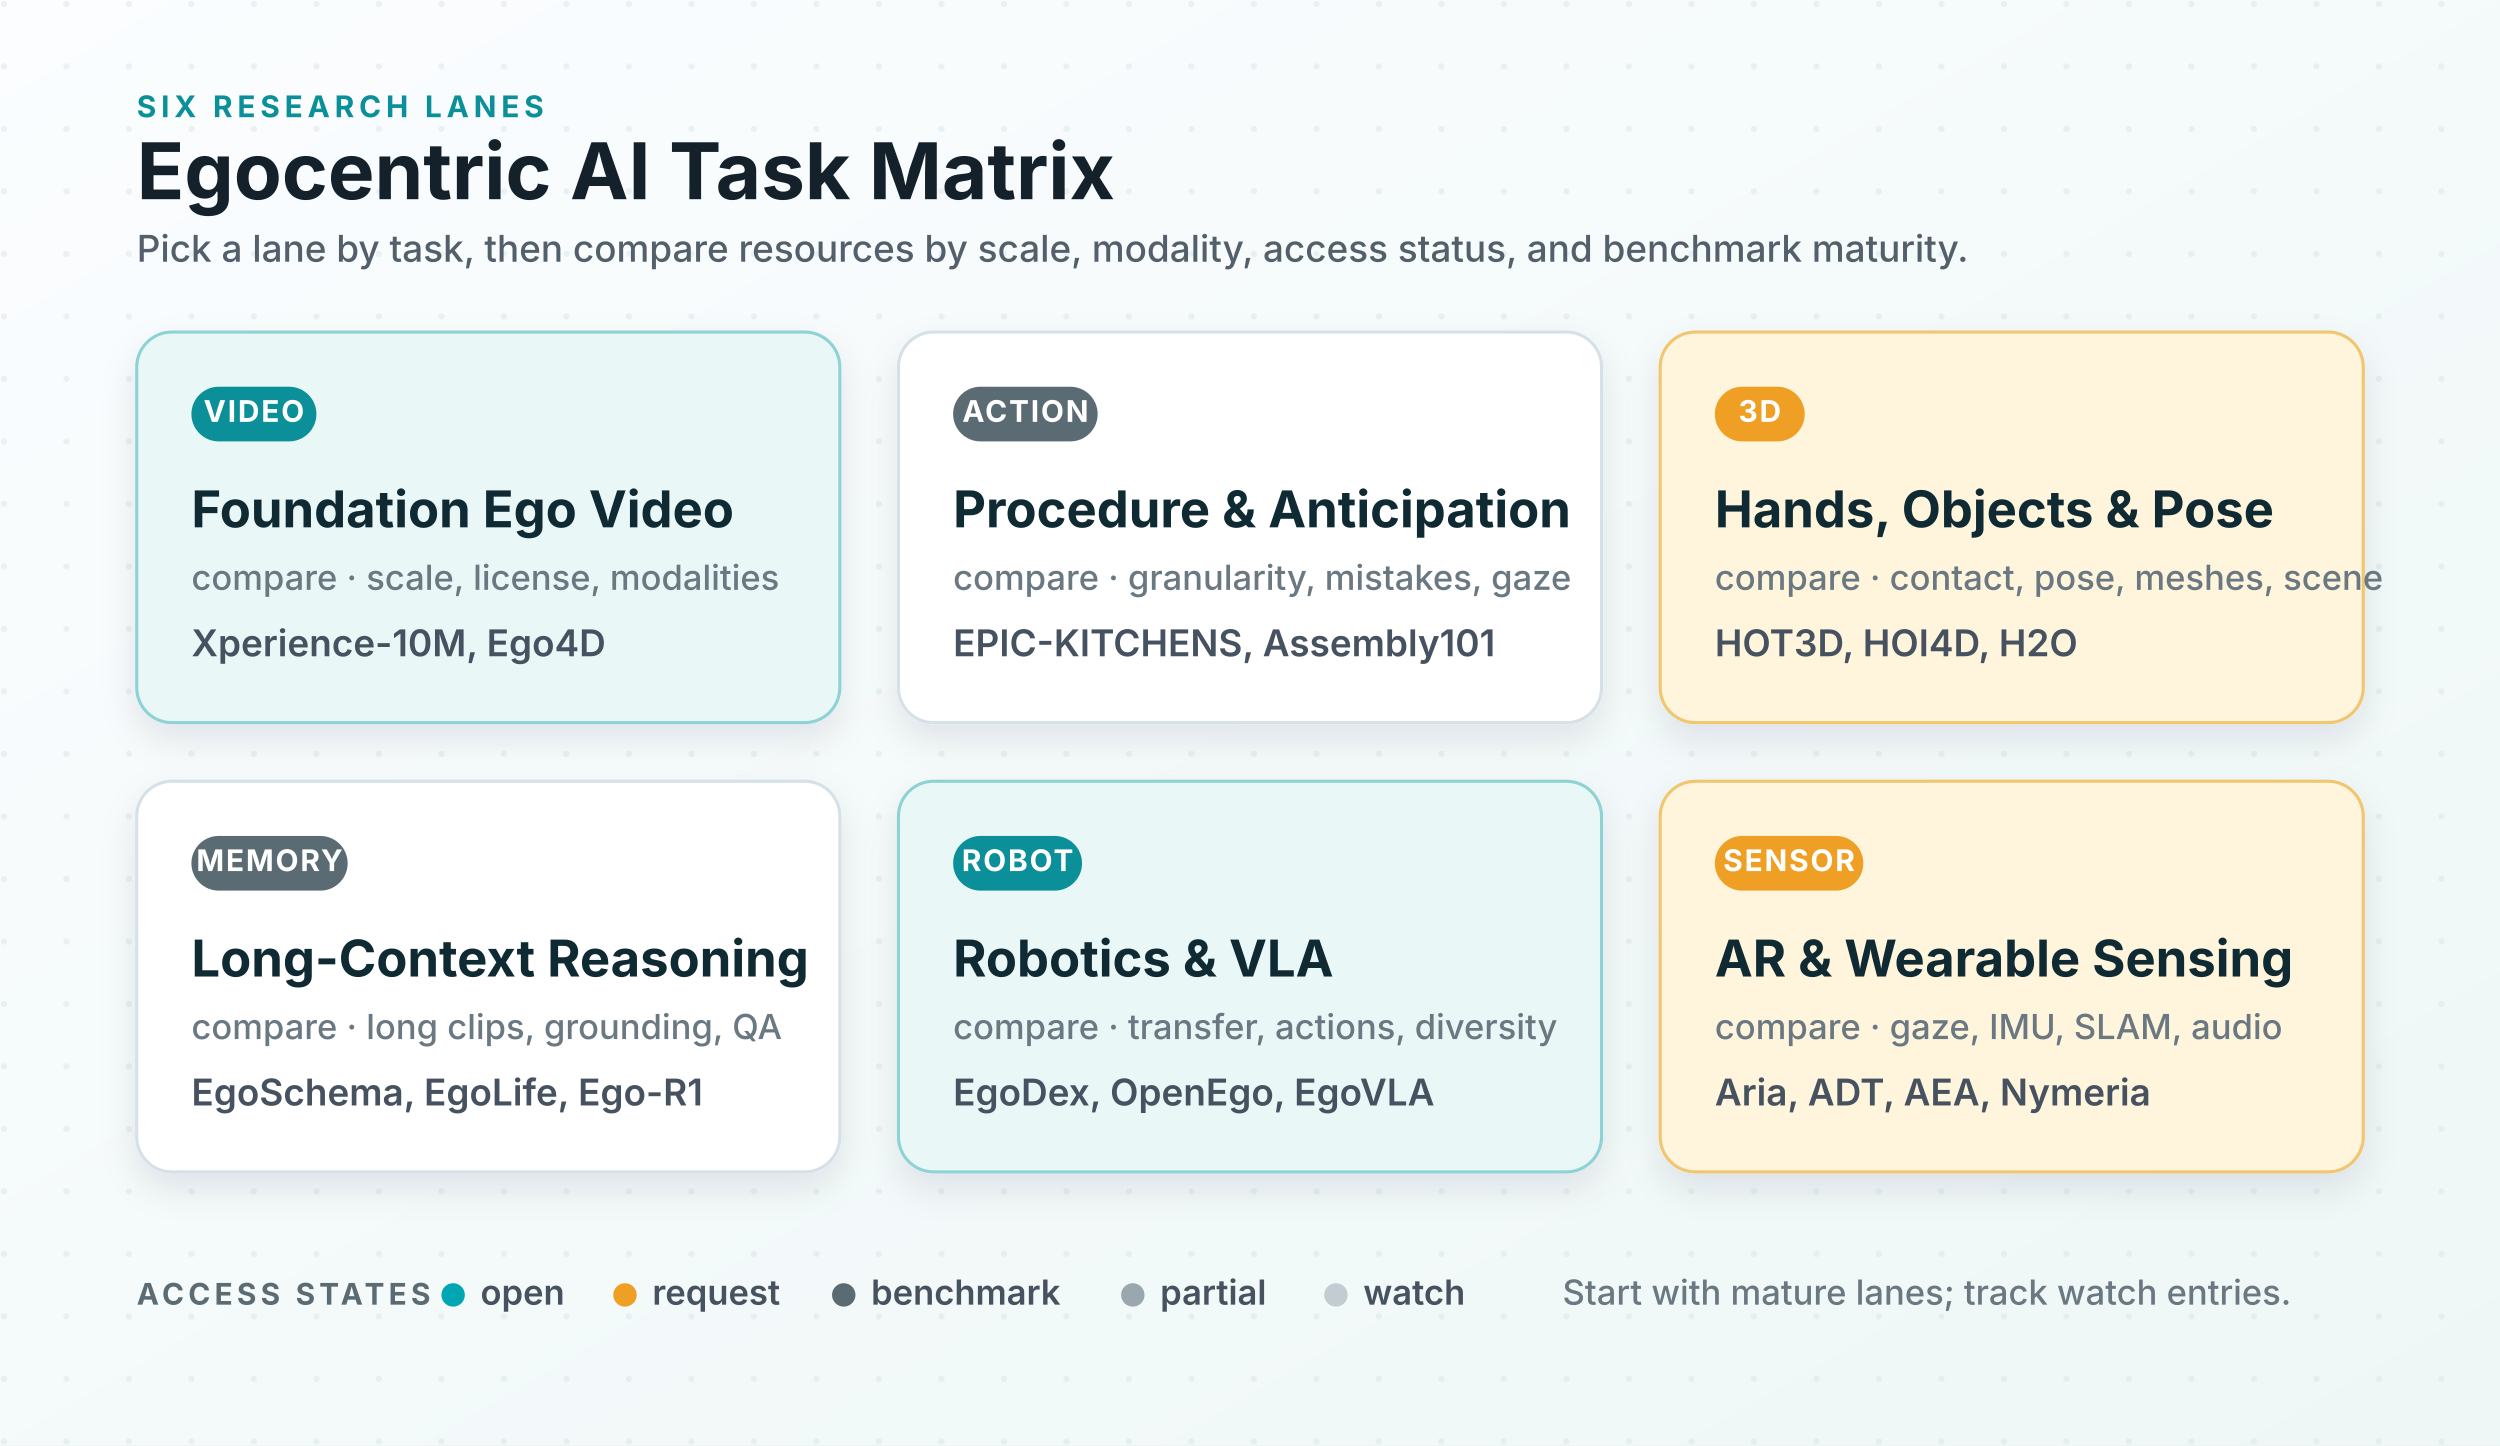
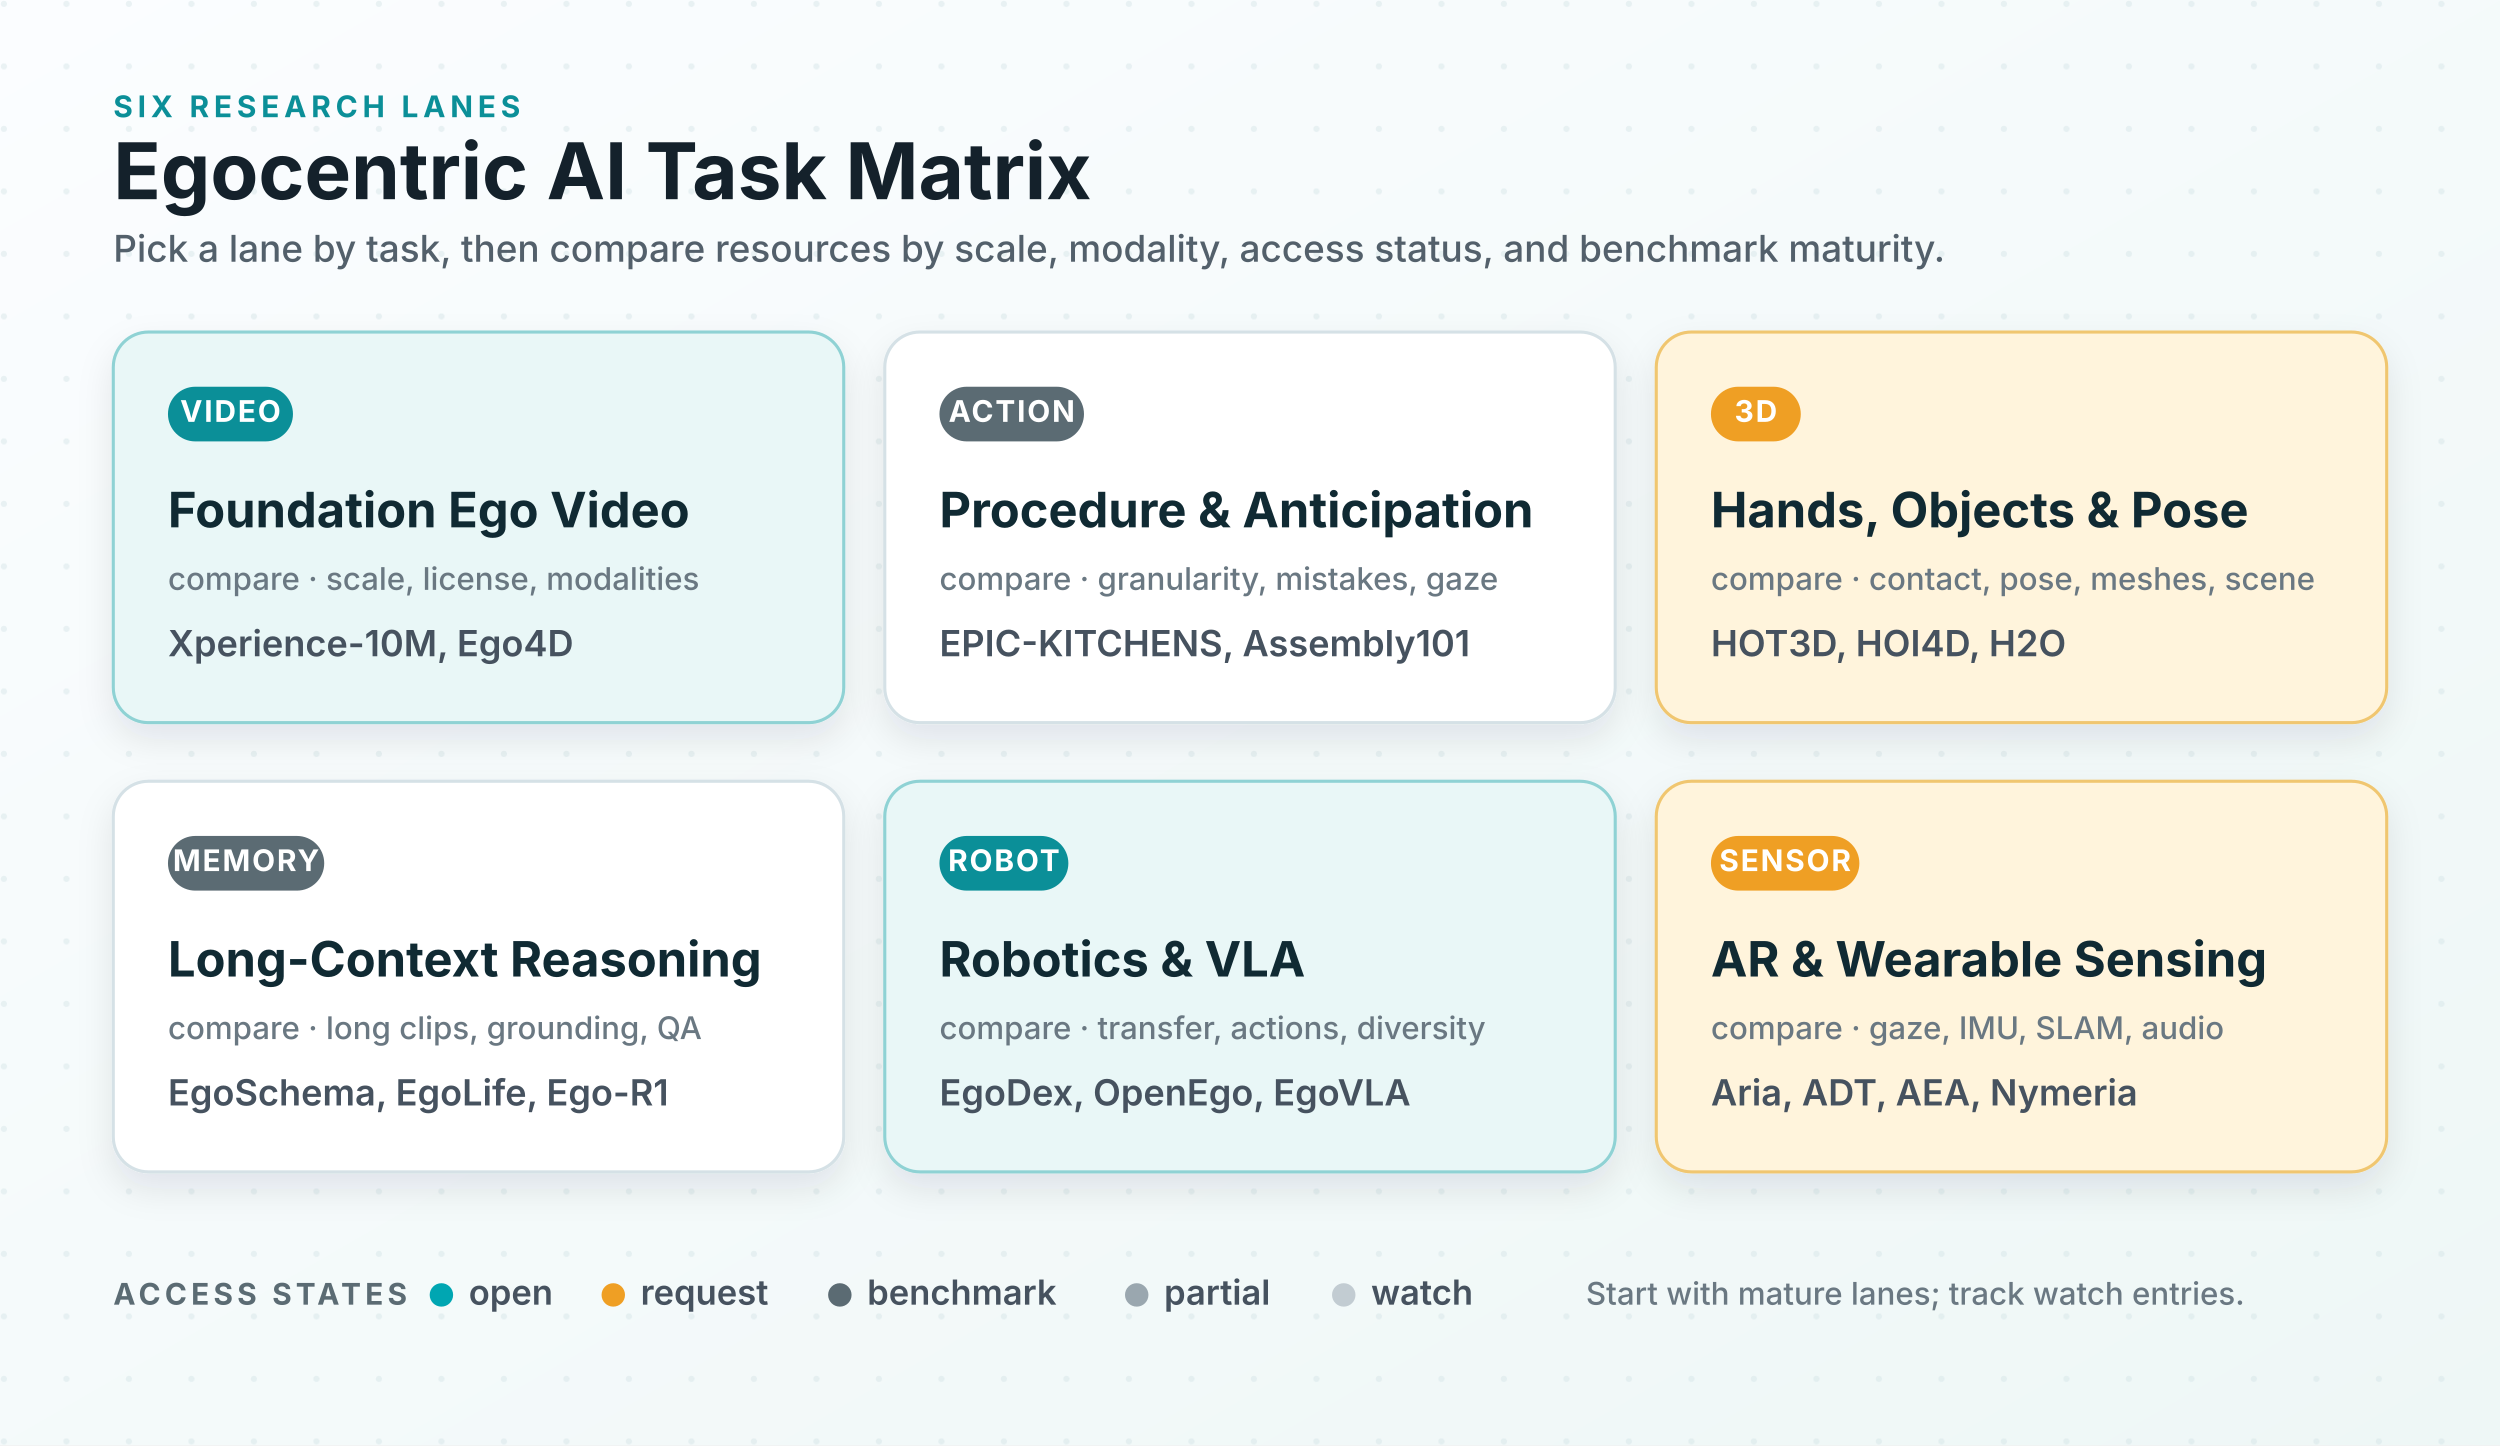
<svg xmlns="http://www.w3.org/2000/svg" viewBox="0 0 1280 740" role="img" aria-labelledby="title desc">
  <defs>
    <linearGradient id="bg" x1="0" x2="1" y1="0" y2="1">
      <stop offset="0" stop-color="#fbfdff" />
      <stop offset="1" stop-color="#eef7f6" />
    </linearGradient>
    <pattern id="dots" width="32" height="32" patternUnits="userSpaceOnUse">
      <circle cx="2" cy="2" r="1.6" fill="#cfe0e4" opacity="0.4" />
    </pattern>
    <filter id="shadow" x="-8%" y="-10%" width="116%" height="135%">
      <feDropShadow dx="0" dy="8" stdDeviation="9" flood-color="#0f2a33" flood-opacity="0.09" />
    </filter>
    <style>
      .ink { fill: #14212b; }
      .kicker { font: 700 15.3px system-ui, -apple-system, "Segoe UI", sans-serif; fill: #0b8f98; letter-spacing: .16em; }
      .title { font: 700 40.1px system-ui, -apple-system, "Segoe UI", sans-serif; }
      .subtitle { font: 500 18.9px system-ui, -apple-system, "Segoe UI", sans-serif; fill: #53606b; }
-       .label { font: 700 26.0px system-ui, -apple-system, "Segoe UI", sans-serif; fill: #102a33; }
-       .compare { font: 500 17.7px system-ui, -apple-system, "Segoe UI", sans-serif; fill: #6a7882; }
-       .anchors { font: 600 18.9px system-ui, -apple-system, "Segoe UI", sans-serif; fill: #46525f; }
+       .label { font: 700 25px system-ui, -apple-system, "Segoe UI", sans-serif; fill: #102a33; }
+       .compare { font: 500 16px system-ui, -apple-system, "Segoe UI", sans-serif; fill: #6a7882; }
+       .anchors { font: 600 18.5px system-ui, -apple-system, "Segoe UI", sans-serif; fill: #46525f; }
      .pillText { font: 700 15.3px system-ui, -apple-system, "Segoe UI", sans-serif; fill: #ffffff; letter-spacing: .06em; }
      .legendK { font: 700 15.3px system-ui, -apple-system, "Segoe UI", sans-serif; fill: #5b6b73; letter-spacing: .14em; }
      .legendT { font: 600 17.7px system-ui, -apple-system, "Segoe UI", sans-serif; fill: #46525f; }
    </style>
  </defs>
  <rect width="1280" height="740" fill="url(#bg)" />
  <rect width="1280" height="740" fill="url(#dots)" />
-   <text class="kicker" x="70" y="60">SIX RESEARCH LANES</text>
-   <text class="title ink" x="70" y="102">Egocentric AI Task Matrix</text>
-   <text class="subtitle" x="70" y="134">Pick a lane by task, then compare resources by scale, modality, access status, and benchmark maturity.</text>
-   <g transform="translate(70 170)">
-     <rect width="360" height="200" rx="18" fill="#e9f7f7" stroke="#8fd2d4" stroke-width="1.6" filter="url(#shadow)" />
+   <text class="kicker" x="58" y="60">SIX RESEARCH LANES</text>
+   <text class="title ink" x="58" y="102">Egocentric AI Task Matrix</text>
+   <text class="subtitle" x="58" y="134">Pick a lane by task, then compare resources by scale, modality, access status, and benchmark maturity.</text>
+   <g transform="translate(58 170)">
+     <rect width="374" height="200" rx="18" fill="#e9f7f7" stroke="#8fd2d4" stroke-width="1.6" filter="url(#shadow)" />
    <rect x="28" y="28" width="64" height="28" rx="14" fill="#0b8f98" />
    <text class="pillText" x="60" y="46" text-anchor="middle">VIDEO</text>
    <text class="label" x="28" y="100">Foundation Ego Video</text>
    <text class="compare" x="28" y="132">compare · scale, license, modalities</text>
    <text class="anchors" x="28" y="166">Xperience-10M, Ego4D</text>
  </g>
-   <g transform="translate(460 170)">
-     <rect width="360" height="200" rx="18" fill="#ffffff" stroke="#d5e1e6" stroke-width="1.6" filter="url(#shadow)" />
+   <g transform="translate(453 170)">
+     <rect width="374" height="200" rx="18" fill="#ffffff" stroke="#d5e1e6" stroke-width="1.6" filter="url(#shadow)" />
    <rect x="28" y="28" width="74" height="28" rx="14" fill="#5b6b73" />
    <text class="pillText" x="65" y="46" text-anchor="middle">ACTION</text>
    <text class="label" x="28" y="100">Procedure &amp; Anticipation</text>
    <text class="compare" x="28" y="132">compare · granularity, mistakes, gaze</text>
    <text class="anchors" x="28" y="166">EPIC-KITCHENS, Assembly101</text>
  </g>
-   <g transform="translate(850 170)">
-     <rect width="360" height="200" rx="18" fill="#fff4dc" stroke="#f0c66f" stroke-width="1.6" filter="url(#shadow)" />
+   <g transform="translate(848 170)">
+     <rect width="374" height="200" rx="18" fill="#fff4dc" stroke="#f0c66f" stroke-width="1.6" filter="url(#shadow)" />
    <rect x="28" y="28" width="46" height="28" rx="14" fill="#ef9f24" />
    <text class="pillText" x="51" y="46" text-anchor="middle">3D</text>
    <text class="label" x="28" y="100">Hands, Objects &amp; Pose</text>
    <text class="compare" x="28" y="132">compare · contact, pose, meshes, scene</text>
    <text class="anchors" x="28" y="166">HOT3D, HOI4D, H2O</text>
  </g>
-   <g transform="translate(70 400)">
-     <rect width="360" height="200" rx="18" fill="#ffffff" stroke="#d5e1e6" stroke-width="1.6" filter="url(#shadow)" />
+   <g transform="translate(58 400)">
+     <rect width="374" height="200" rx="18" fill="#ffffff" stroke="#d5e1e6" stroke-width="1.6" filter="url(#shadow)" />
    <rect x="28" y="28" width="80" height="28" rx="14" fill="#5b6b73" />
    <text class="pillText" x="68" y="46" text-anchor="middle">MEMORY</text>
    <text class="label" x="28" y="100">Long-Context Reasoning</text>
    <text class="compare" x="28" y="132">compare · long clips, grounding, QA</text>
    <text class="anchors" x="28" y="166">EgoSchema, EgoLife, Ego-R1</text>
  </g>
-   <g transform="translate(460 400)">
-     <rect width="360" height="200" rx="18" fill="#e9f7f7" stroke="#8fd2d4" stroke-width="1.6" filter="url(#shadow)" />
+   <g transform="translate(453 400)">
+     <rect width="374" height="200" rx="18" fill="#e9f7f7" stroke="#8fd2d4" stroke-width="1.6" filter="url(#shadow)" />
    <rect x="28" y="28" width="66" height="28" rx="14" fill="#0b8f98" />
    <text class="pillText" x="61" y="46" text-anchor="middle">ROBOT</text>
    <text class="label" x="28" y="100">Robotics &amp; VLA</text>
    <text class="compare" x="28" y="132">compare · transfer, actions, diversity</text>
    <text class="anchors" x="28" y="166">EgoDex, OpenEgo, EgoVLA</text>
  </g>
-   <g transform="translate(850 400)">
-     <rect width="360" height="200" rx="18" fill="#fff4dc" stroke="#f0c66f" stroke-width="1.6" filter="url(#shadow)" />
+   <g transform="translate(848 400)">
+     <rect width="374" height="200" rx="18" fill="#fff4dc" stroke="#f0c66f" stroke-width="1.6" filter="url(#shadow)" />
    <rect x="28" y="28" width="76" height="28" rx="14" fill="#ef9f24" />
    <text class="pillText" x="66" y="46" text-anchor="middle">SENSOR</text>
    <text class="label" x="28" y="100">AR &amp; Wearable Sensing</text>
    <text class="compare" x="28" y="132">compare · gaze, IMU, SLAM, audio</text>
    <text class="anchors" x="28" y="166">Aria, ADT, AEA, Nymeria</text>
  </g>
-   <text class="legendK" x="70" y="668">ACCESS STATES</text>
-   <circle cx="232" cy="663" r="6" fill="#00a6b2" />
-   <text class="legendT" x="246" y="668">open</text>
-   <circle cx="320" cy="663" r="6" fill="#ef9f24" />
-   <text class="legendT" x="334" y="668">request</text>
-   <circle cx="432" cy="663" r="6" fill="#5b6b73" />
-   <text class="legendT" x="446" y="668">benchmark</text>
-   <circle cx="580" cy="663" r="6" fill="#9aa7af" />
-   <text class="legendT" x="594" y="668">partial</text>
-   <circle cx="684" cy="663" r="6" fill="#c2ccd2" />
-   <text class="legendT" x="698" y="668">watch</text>
-   <text class="compare" x="800" y="668">Start with mature lanes; track watch entries.</text>
+   <text class="legendK" x="58" y="668">ACCESS STATES</text>
+   <circle cx="226" cy="663" r="6" fill="#00a6b2" />
+   <text class="legendT" x="240" y="668">open</text>
+   <circle cx="314" cy="663" r="6" fill="#ef9f24" />
+   <text class="legendT" x="328" y="668">request</text>
+   <circle cx="430" cy="663" r="6" fill="#5b6b73" />
+   <text class="legendT" x="444" y="668">benchmark</text>
+   <circle cx="582" cy="663" r="6" fill="#9aa7af" />
+   <text class="legendT" x="596" y="668">partial</text>
+   <circle cx="688" cy="663" r="6" fill="#c2ccd2" />
+   <text class="legendT" x="702" y="668">watch</text>
+   <text class="compare" x="812" y="668">Start with mature lanes; track watch entries.</text>
</svg>
